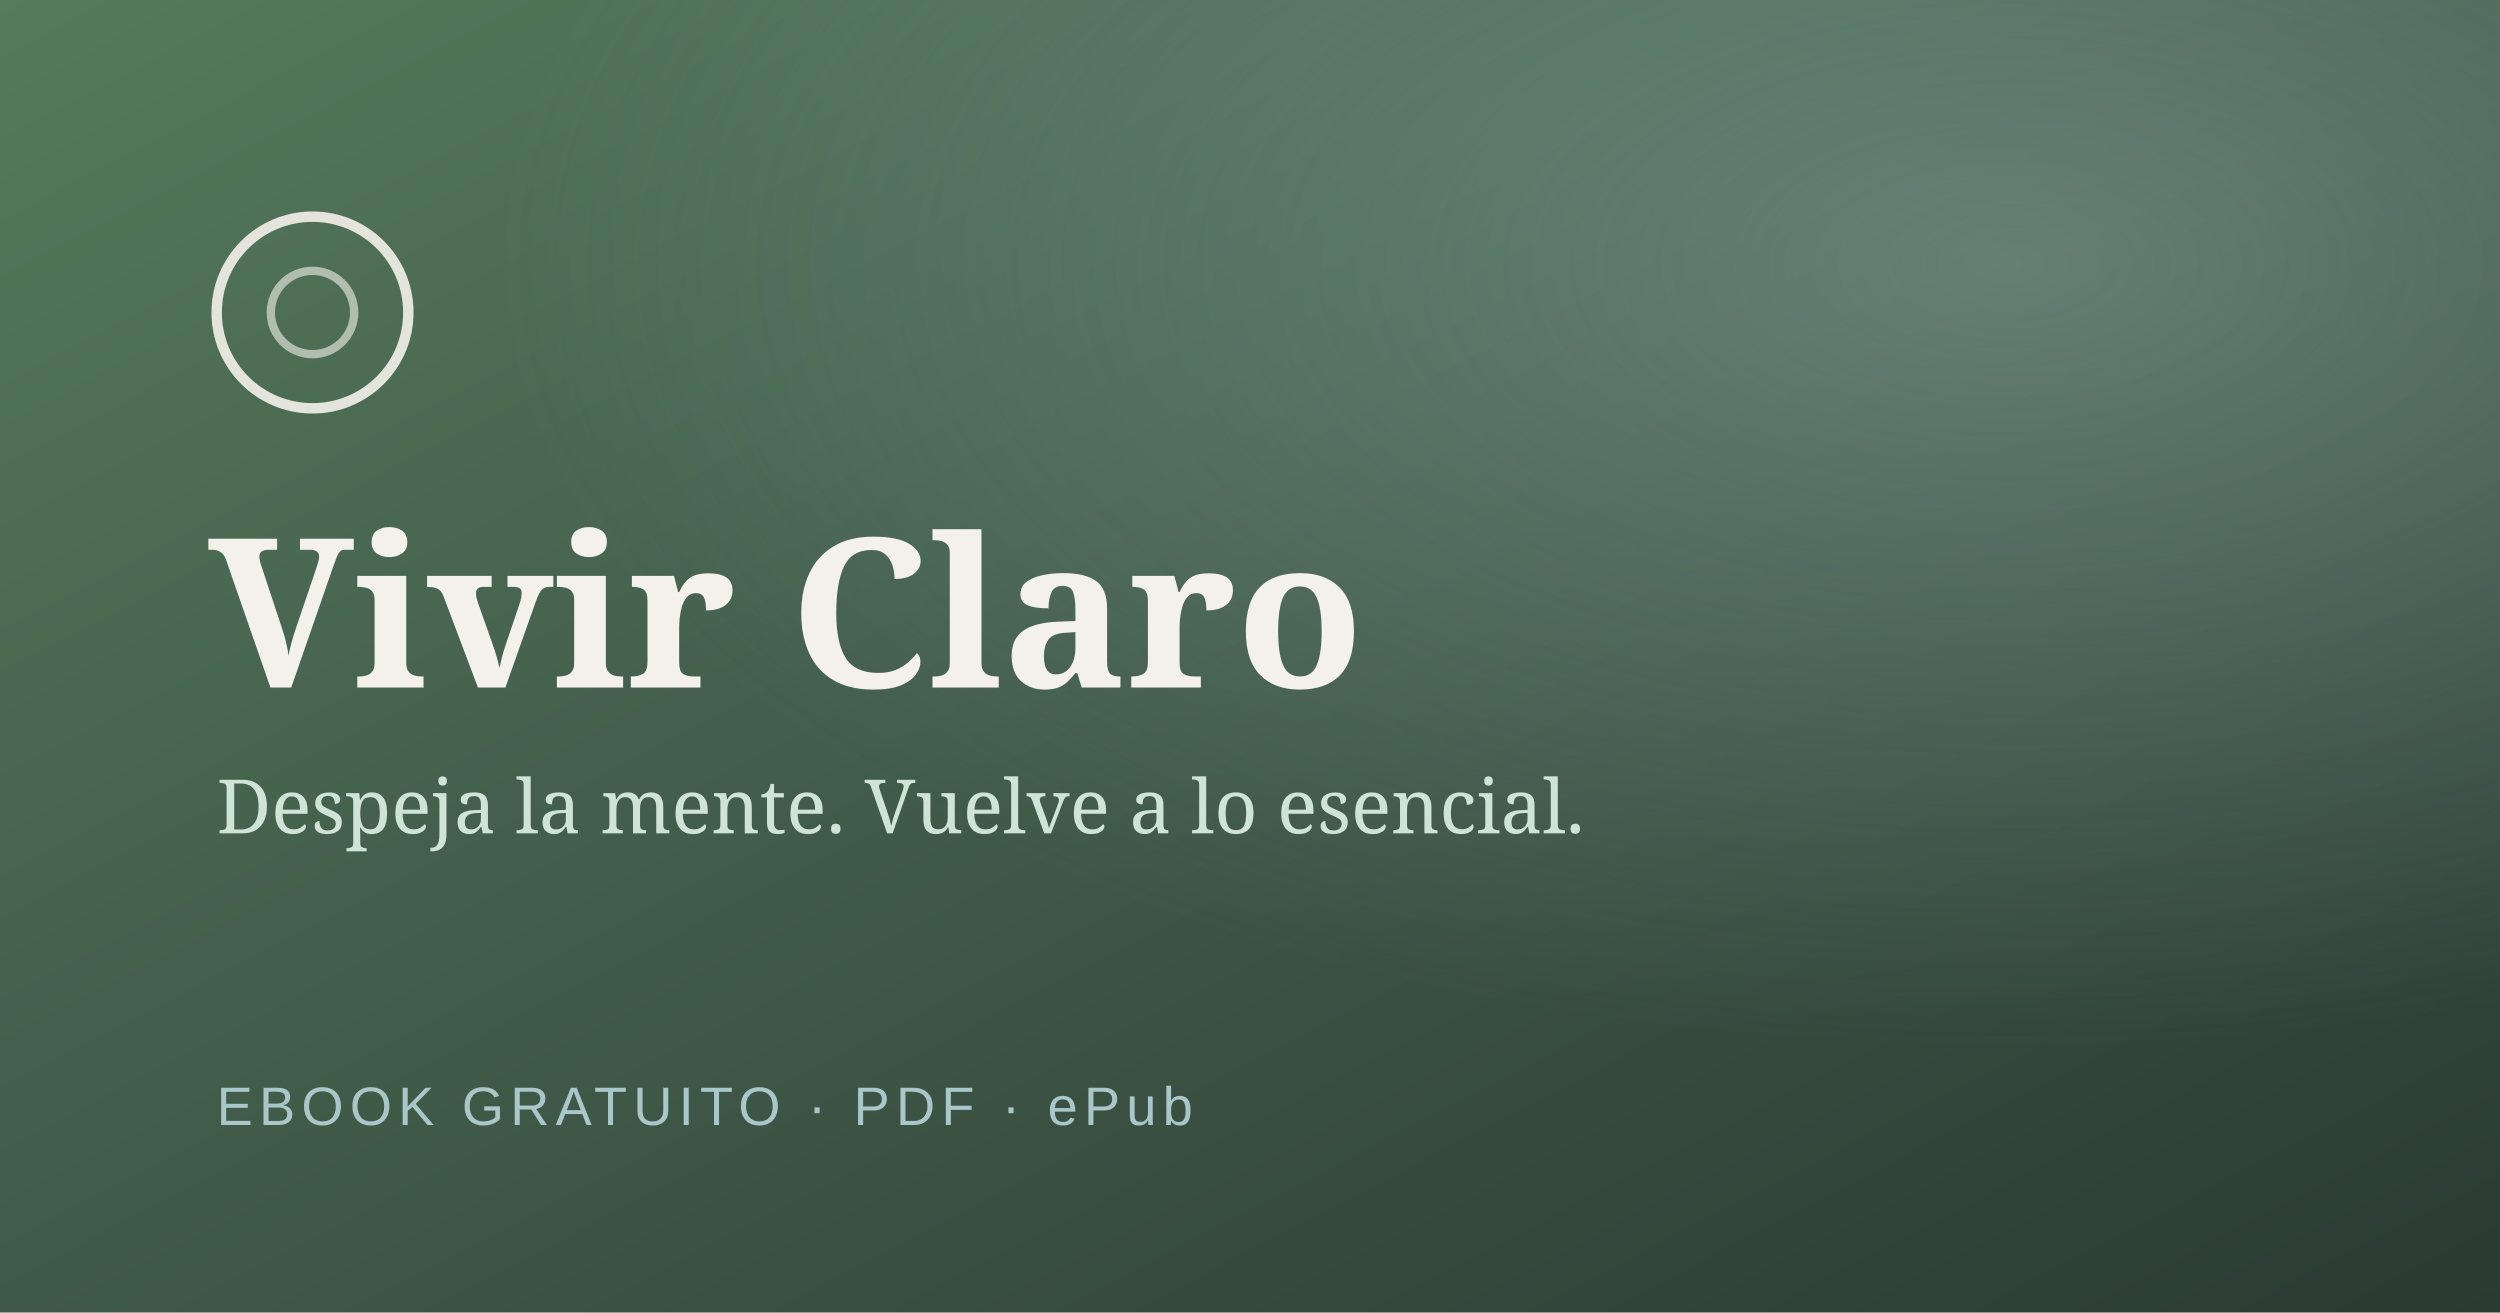
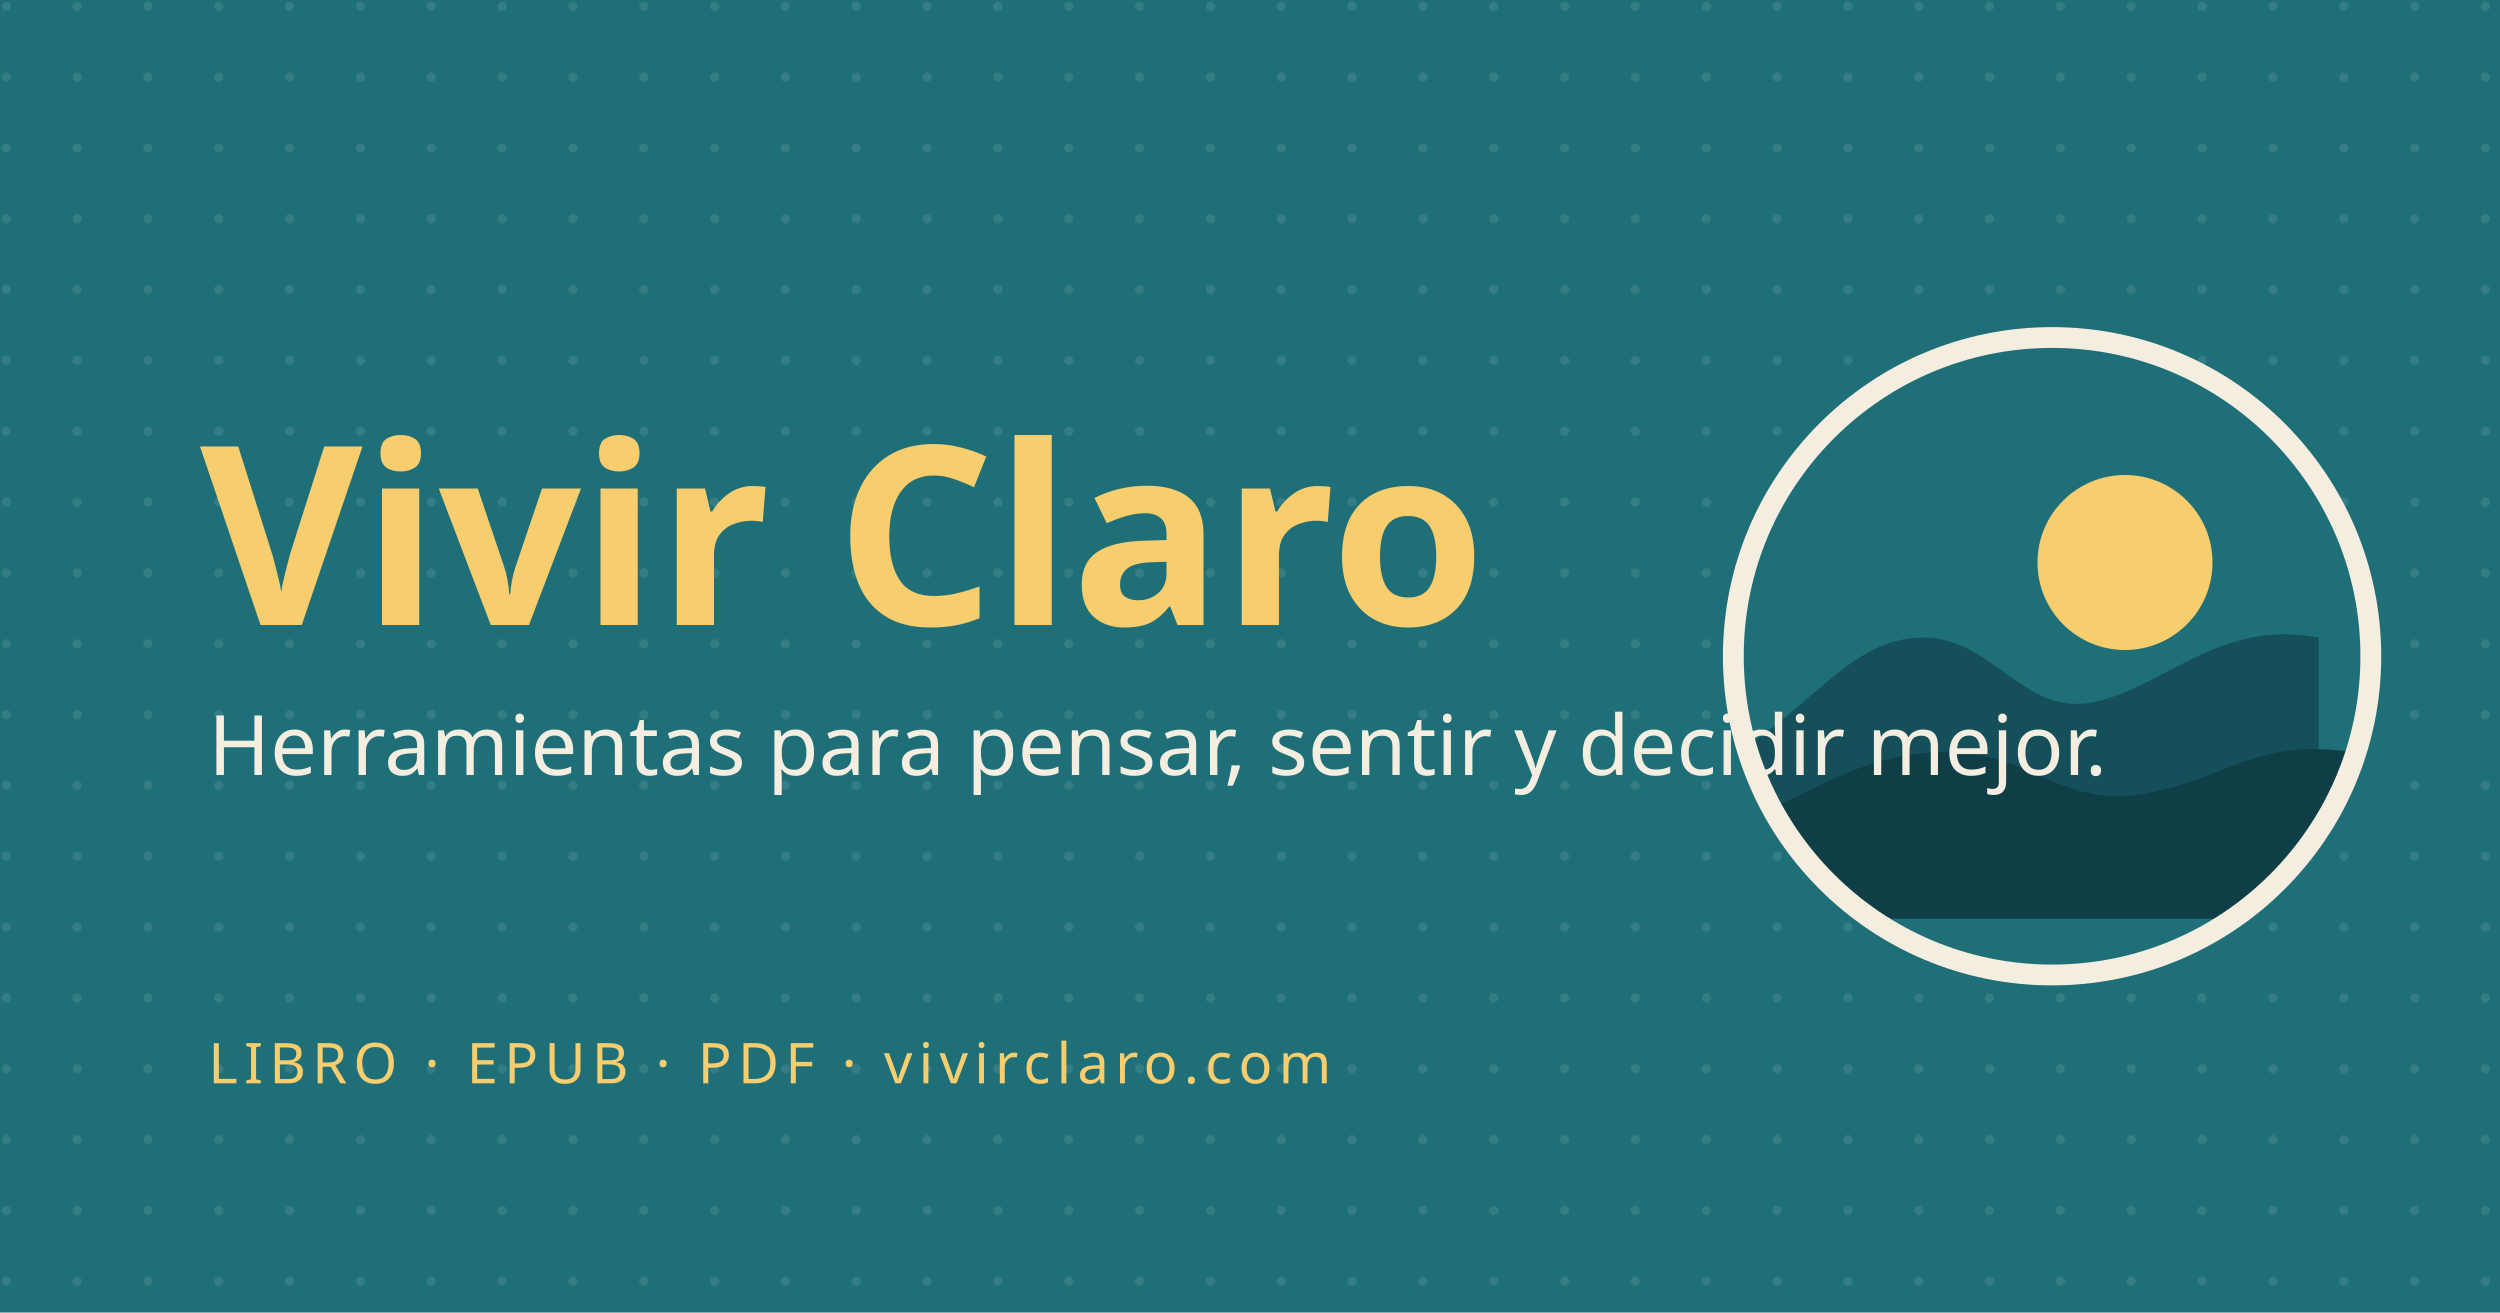
<svg xmlns="http://www.w3.org/2000/svg" width="1200" height="630" viewBox="0 0 1200 630">
  <defs>
-     <linearGradient id="bg" x1="0" y1="0" x2="1" y2="1">
-       <stop offset="0" stop-color="#557a5d" />
-       <stop offset="1" stop-color="#2b3a33" />
-     </linearGradient>
-     <radialGradient id="glow" cx="0.8" cy="0.2" r="0.6">
-       <stop offset="0" stop-color="#a9c6c9" stop-opacity="0.35" />
-       <stop offset="1" stop-color="#a9c6c9" stop-opacity="0" />
-     </radialGradient>
+     <pattern id="dots" width="34" height="34" patternUnits="userSpaceOnUse">
+       <circle cx="3" cy="3" r="2.2" fill="#FFFFFF" fill-opacity="0.10" />
+     </pattern>
+     <clipPath id="ring">
+       <circle cx="985" cy="315" r="150" />
+     </clipPath>
  </defs>
-   <rect width="1200" height="630" fill="url(#bg)" />
-   <rect width="1200" height="630" fill="url(#glow)" />
-   <circle cx="150" cy="150" r="46" fill="none" stroke="#f4f1ea" stroke-width="5" opacity="0.9" />
-   <circle cx="150" cy="150" r="20" fill="none" stroke="#f4f1ea" stroke-width="4" opacity="0.6" />
-   <text x="100" y="330" font-family="Georgia, serif" font-size="100" fill="#f4f1ea" font-weight="600">Vivir Claro</text>
-   <text x="104" y="400" font-family="Georgia, serif" font-size="36" fill="#cfe3d6">Despeja la mente. Vuelve a lo esencial.</text>
-   <text x="104" y="540" font-family="Arial, sans-serif" font-size="26" fill="#a9c6c9" letter-spacing="3">EBOOK GRATUITO  ·  PDF  ·  ePub</text>
+   <rect width="1200" height="630" fill="#1F6F78" />
+   <rect width="1200" height="630" fill="url(#dots)" />
+   <circle cx="985" cy="315" r="158" fill="#15505A" />
+   <g clip-path="url(#ring)">
+     <rect x="835" y="165" width="300" height="300" fill="#1F6F78" />
+     <circle cx="1020" cy="270" r="42" fill="#F7CD6E" />
+     <path d="M835 360c34-20 54-54 88-54s48 38 82 31 60-40 108-31v100H835z" fill="#15505A" />
+     <path d="M835 395c40-17 60-34 100-34s54 27 94 20 54-27 100-20v80H835z" fill="#0F3E47" />
+   </g>
+   <circle cx="985" cy="315" r="153" fill="none" stroke="#F4EEE1" stroke-width="10" />
+   <text x="96" y="300" font-family="'Baloo 2', 'Trebuchet MS', sans-serif" font-size="120" font-weight="800" fill="#F7CD6E">Vivir Claro</text>
+   <text x="100" y="372" font-family="'Poppins', 'Segoe UI', sans-serif" font-size="40" fill="#F4EEE1">Herramientas para pensar, sentir y decidir mejor.</text>
+   <text x="100" y="520" font-family="'Poppins', 'Segoe UI', sans-serif" font-size="27" fill="#F7CD6E" letter-spacing="3">LIBRO  ·  EPUB  ·  PDF  ·  vivirclaro.com</text>
</svg>
